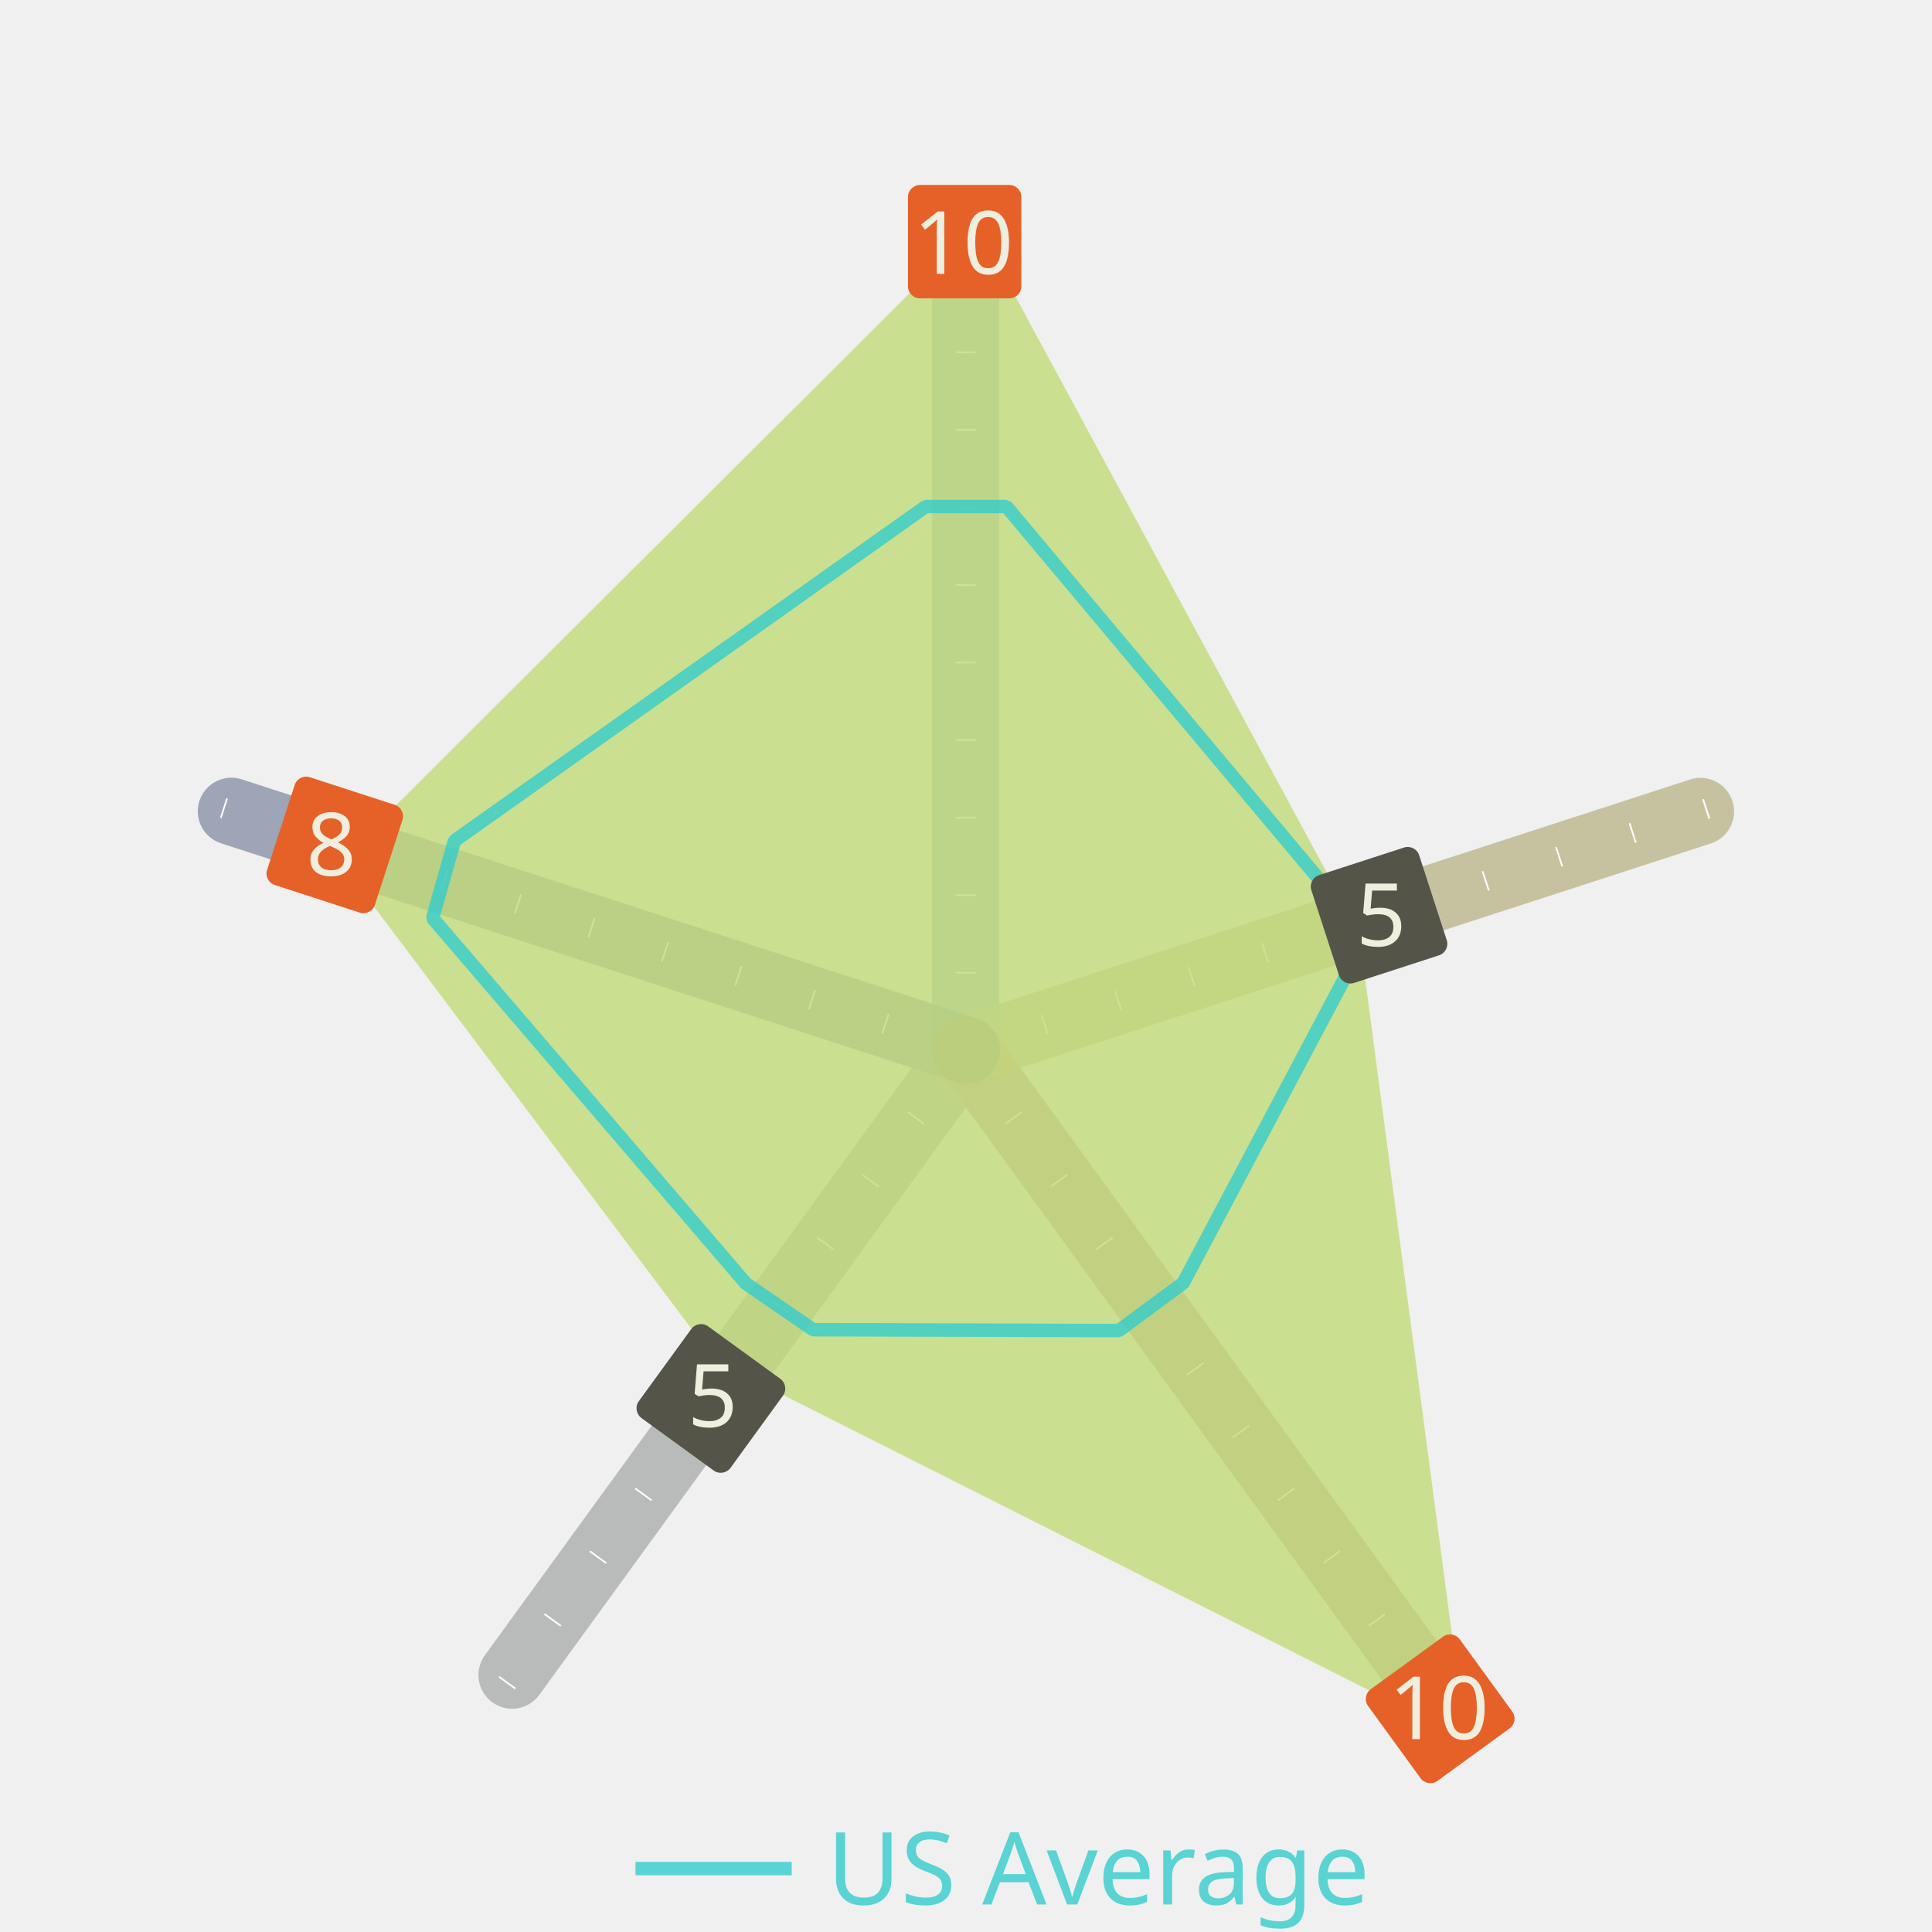
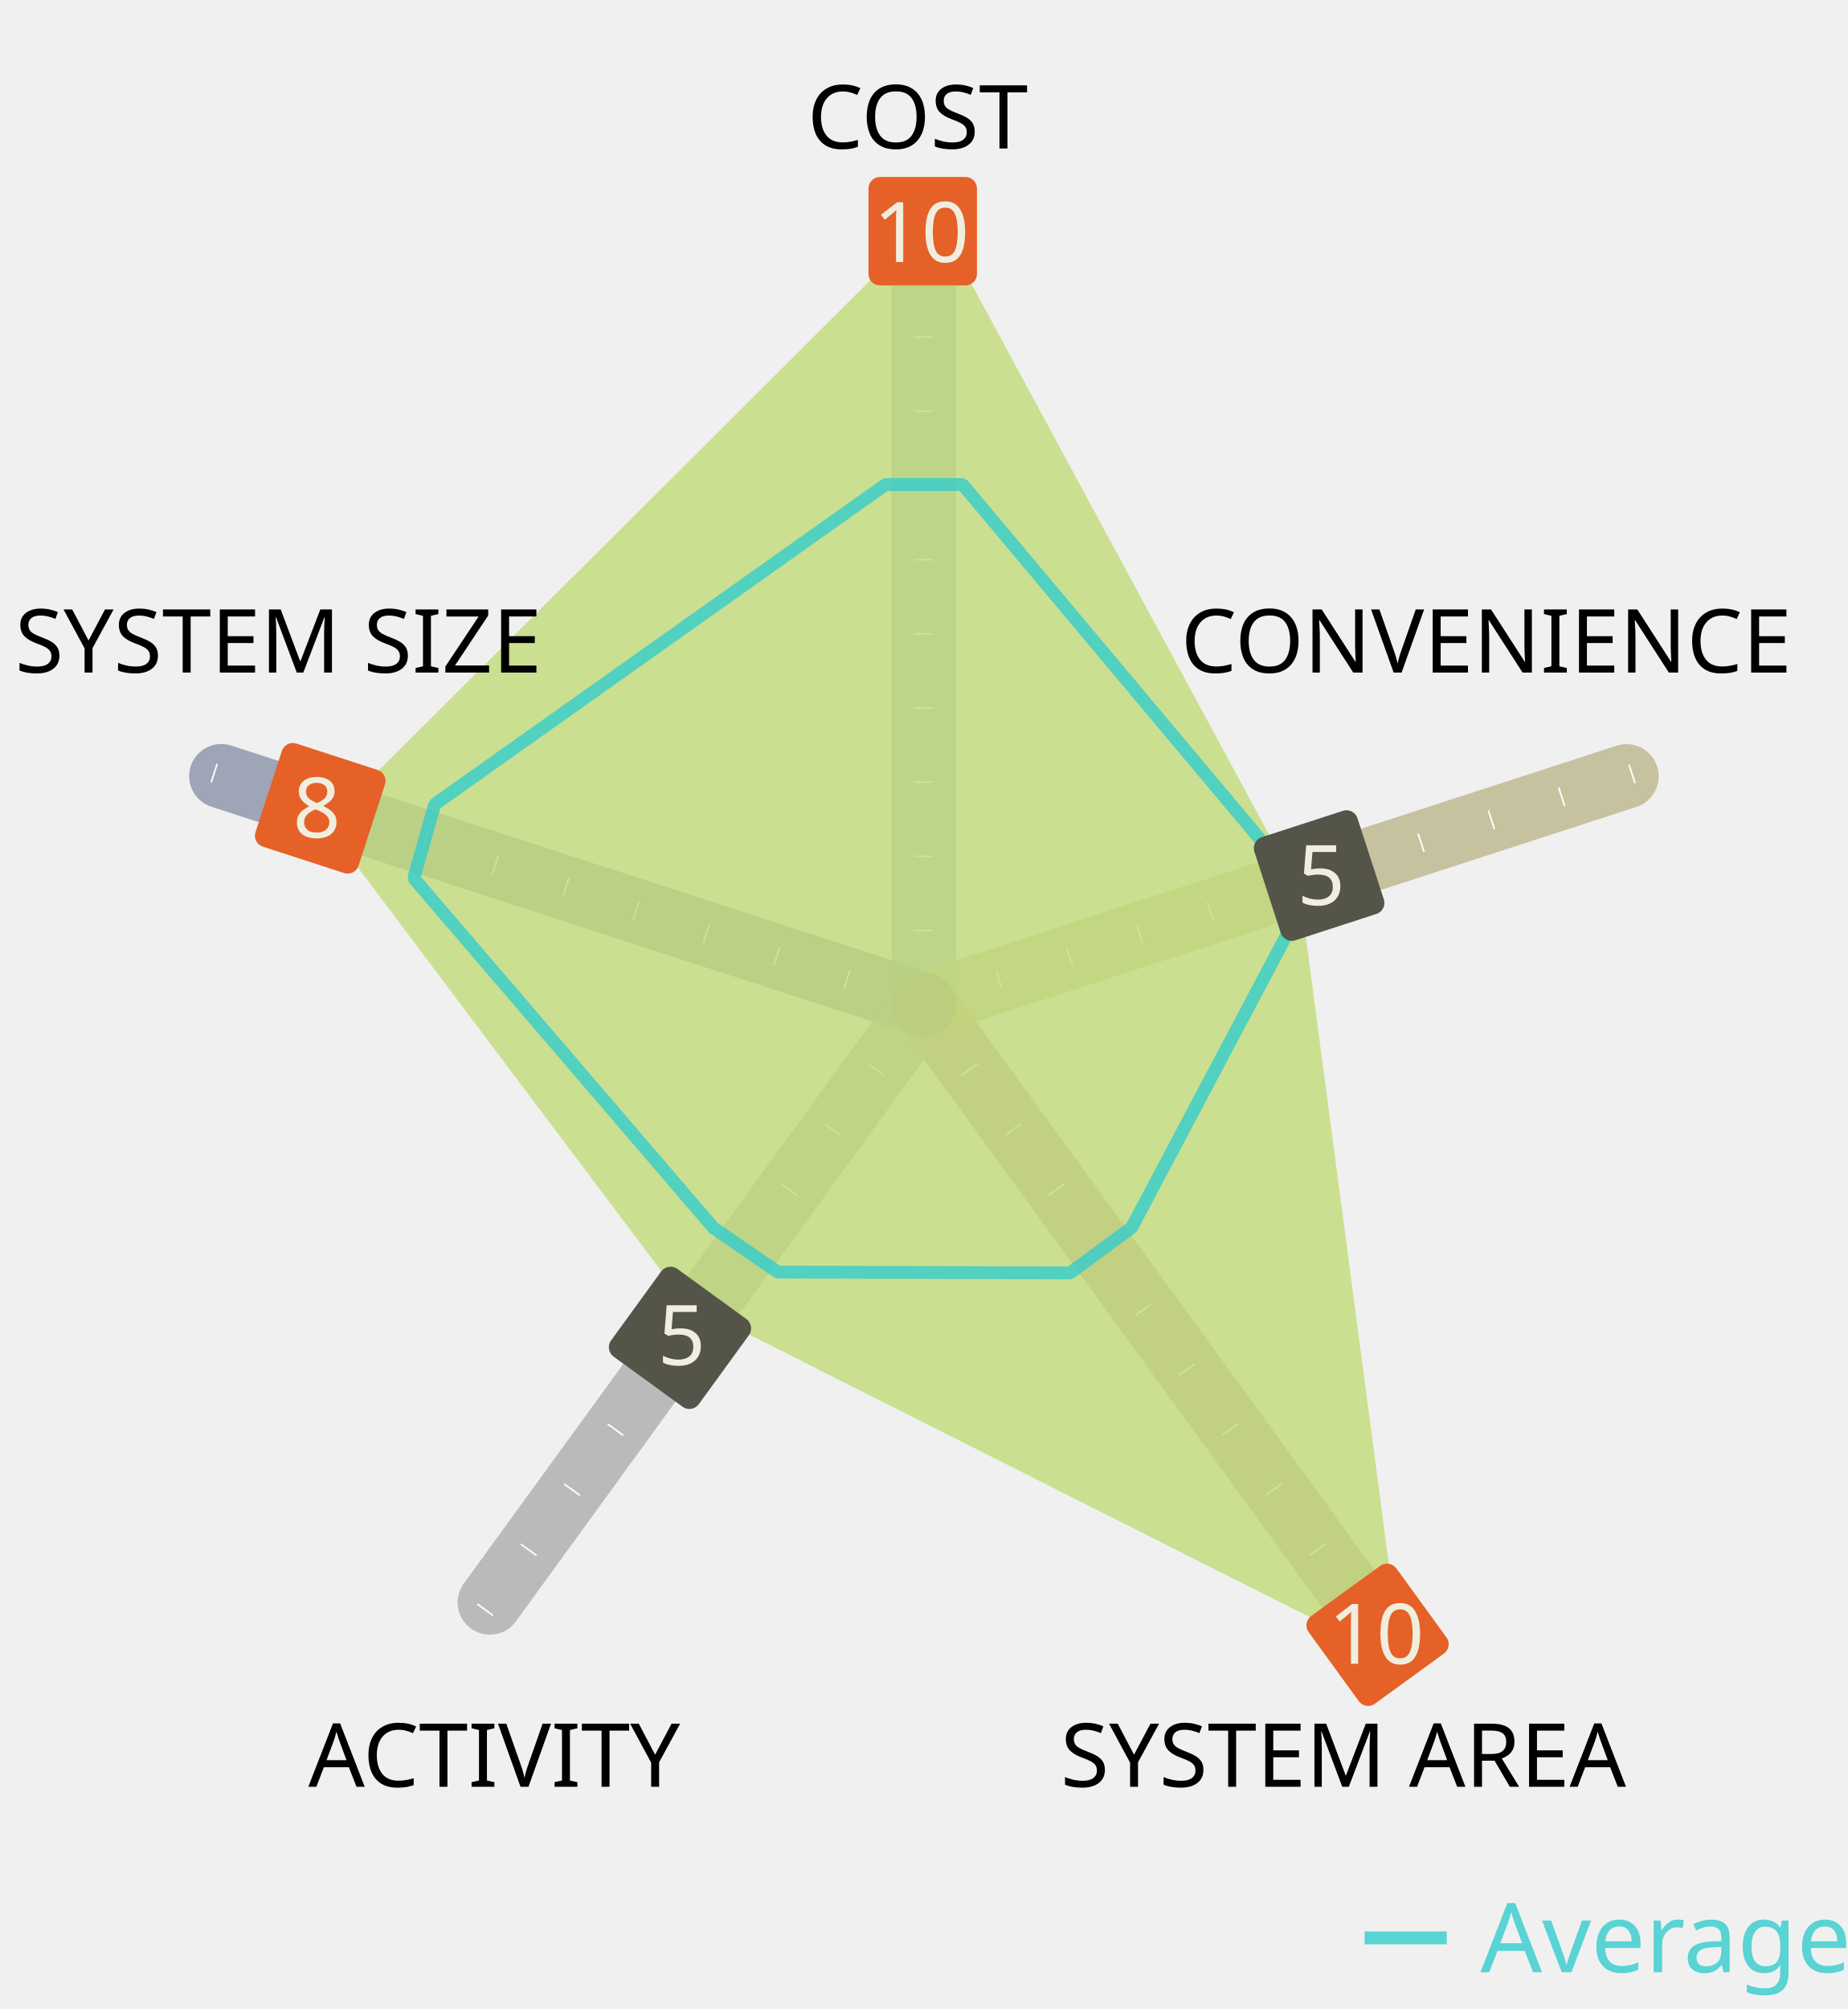
- <svg xmlns="http://www.w3.org/2000/svg" version="1.1" id="Layer_1" x="0px" y="0px" width="2300px" height="2300px" viewBox="0 0 2300 2300" enable-background="new 0 0 2300 2300" xml:space="preserve">
+ <svg xmlns="http://www.w3.org/2000/svg" version="1.1" id="Layer_1" x="0px" y="0px" width="2300px" height="2500px" viewBox="0 0 2300 2500" enable-background="new 0 0 2300 2500" xml:space="preserve">
  <g id="base_copy_2">
-     <path fill="#BCBEC0" d="M1189.6,1249.6c0,22.101-17.899,40-40,40l0,0c-22.1,0-40-17.899-40-40v-920c0-22.1,17.9-40,40-40l0,0   c22.101,0,40,17.9,40,40V1249.6z" />
-     <path fill="#BCBEC0" d="M1161.7,1288.4c-21,6.8-43.601-4.7-50.4-25.7l0,0c-6.8-21,4.7-43.601,25.7-50.4L2012,928   c21-6.8,43.6,4.7,50.4,25.7l0,0c6.8,21-4.7,43.6-25.7,50.399L1161.7,1288.4z" />
-     <path fill="#BCBEC0" d="M1117.4,1273.5c-13-17.9-9-42.9,8.8-55.9l0,0c17.899-13,42.899-9,55.899,8.801l540.801,744.3   c13,17.899,9,42.899-8.801,55.899l0,0c-17.899,13-42.899,9-55.899-8.8L1117.4,1273.5z" />
-     <path fill="#BCBEC0" d="M1118,1226.3c13-17.899,38-21.8,55.9-8.8l0,0c17.899,13,21.8,38,8.8,55.9L642,2017.7   c-13,17.899-38,21.8-55.9,8.8l0,0c-17.899-13-21.8-38-8.899-55.9L1118,1226.3z" />
-     <path fill="#BCBEC0" d="M1162.8,1212.1c21,6.801,32.5,29.4,25.7,50.4l0,0c-6.8,21-29.4,32.5-50.4,25.7l-875-284.3   c-21-6.801-32.5-29.4-25.7-50.4l0,0c6.8-21,29.4-32.5,50.4-25.7L1162.8,1212.1z" />
+     <path fill="#BCBEC0" d="M1189.6,1249.6c0,22.104-17.896,40-40,40l0,0c-22.1,0-40-17.896-40-40v-920c0-22.1,17.9-40,40-40l0,0   c22.104,0,40,17.9,40,40V1249.6z" />
+     <path fill="#BCBEC0" d="M1161.7,1288.4c-21,6.8-43.604-4.7-50.4-25.7l0,0c-6.8-21,4.7-43.601,25.7-50.4L2012,928   c21-6.8,43.6,4.7,50.4,25.7l0,0c6.8,21-4.7,43.6-25.7,50.396L1161.7,1288.4z" />
+     <path fill="#BCBEC0" d="M1117.4,1273.5c-13-17.9-9-42.9,8.8-55.9l0,0c17.899-13,42.899-9,55.899,8.805l540.801,744.3   c13,17.896,9,42.896-8.801,55.896l0,0c-17.899,13-42.899,9-55.899-8.8L1117.4,1273.5z" />
+     <path fill="#BCBEC0" d="M1118,1226.3c13-17.896,38-21.8,55.9-8.8l0,0c17.896,13,21.8,38,8.8,55.9L642,2017.7   c-13,17.896-38,21.8-55.9,8.8l0,0c-17.896-13-21.8-38-8.896-55.9L1118,1226.3z" />
+     <path fill="#BCBEC0" d="M1162.8,1212.1c21,6.805,32.5,29.4,25.7,50.4l0,0c-6.8,21-29.4,32.5-50.4,25.7l-875-284.3   c-21-6.805-32.5-29.4-25.7-50.4l0,0c6.8-21,29.4-32.5,50.4-25.7L1162.8,1212.1z" />
  </g>
  <g id="base_copy">
-     <path opacity="0.2" fill="#59C7D8" enable-background="new    " d="M1189.6,1249.6c0,22.101-17.899,40-40,40l0,0   c-22.1,0-40-17.899-40-40v-920c0-22.1,17.9-40,40-40l0,0c22.101,0,40,17.9,40,40V1249.6z" />
-     <path opacity="0.2" fill="#F1D21C" enable-background="new    " d="M1161.7,1288.4c-21,6.8-43.601-4.7-50.4-25.7l0,0   c-6.8-21,4.7-43.601,25.7-50.4L2012,928c21-6.8,43.6,4.7,50.4,25.7l0,0c6.8,21-4.7,43.6-25.7,50.399L1161.7,1288.4z" />
-     <path opacity="0.2" fill="#E66127" enable-background="new    " d="M1117.4,1273.5c-13-17.9-9-42.9,8.8-55.9l0,0   c17.899-13,42.899-9,55.899,8.801l540.801,744.3c13,17.899,9,42.899-8.801,55.899l0,0c-17.899,13-42.899,9-55.899-8.8   L1117.4,1273.5z" />
-     <path opacity="0.2" fill="#B1AEA2" enable-background="new    " d="M1118,1226.3c13-17.899,38-21.8,55.9-8.8l0,0   c17.899,13,21.8,38,8.8,55.9L642,2017.7c-13,17.899-38,21.8-55.9,8.8l0,0c-17.899-13-21.8-38-8.899-55.9L1118,1226.3z" />
-     <path opacity="0.2" fill="#24428D" enable-background="new    " d="M1162.8,1212.1c21,6.801,32.5,29.4,25.7,50.4l0,0   c-6.8,21-29.4,32.5-50.4,25.7l-875-284.3c-21-6.801-32.5-29.4-25.7-50.4l0,0c6.8-21,29.4-32.5,50.4-25.7L1162.8,1212.1z" />
+     <path opacity="0.2" fill="#59C7D8" enable-background="new    " d="M1189.6,1249.6c0,22.104-17.896,40-40,40l0,0   c-22.1,0-40-17.896-40-40v-920c0-22.1,17.9-40,40-40l0,0c22.104,0,40,17.9,40,40V1249.6z" />
+     <path opacity="0.2" fill="#F1D21C" enable-background="new    " d="M1161.7,1288.4c-21,6.8-43.604-4.7-50.4-25.7l0,0   c-6.8-21,4.7-43.601,25.7-50.4L2012,928c21-6.8,43.6,4.7,50.4,25.7l0,0c6.8,21-4.7,43.6-25.7,50.396L1161.7,1288.4z" />
+     <path opacity="0.2" fill="#E66127" enable-background="new    " d="M1117.4,1273.5c-13-17.9-9-42.9,8.8-55.9l0,0   c17.899-13,42.899-9,55.899,8.805l540.801,744.3c13,17.896,9,42.896-8.801,55.896l0,0c-17.899,13-42.899,9-55.899-8.8   L1117.4,1273.5z" />
+     <path opacity="0.2" fill="#B1AEA2" enable-background="new    " d="M1118,1226.3c13-17.896,38-21.8,55.9-8.8l0,0   c17.896,13,21.8,38,8.8,55.9L642,2017.7c-13,17.896-38,21.8-55.9,8.8l0,0c-17.896-13-21.8-38-8.896-55.9L1118,1226.3z" />
+     <path opacity="0.2" fill="#24428D" enable-background="new    " d="M1162.8,1212.1c21,6.805,32.5,29.4,25.7,50.4l0,0   c-6.8,21-29.4,32.5-50.4,25.7l-875-284.3c-21-6.805-32.5-29.4-25.7-50.4l0,0c6.8-21,29.4-32.5,50.4-25.7L1162.8,1212.1z" />
  </g>
  <g id="ticks">
    <line fill="none" stroke="#FFFFFF" stroke-width="2" stroke-miterlimit="10" x1="1137.5" y1="327.1" x2="1161.7" y2="327.1" />
    <line fill="none" stroke="#FFFFFF" stroke-width="2" stroke-miterlimit="10" x1="1137.5" y1="419.4" x2="1161.7" y2="419.4" />
    <line fill="none" stroke="#FFFFFF" stroke-width="2" stroke-miterlimit="10" x1="1137.5" y1="511.7" x2="1161.7" y2="511.7" />
    <line fill="none" stroke="#FFFFFF" stroke-width="2" stroke-miterlimit="10" x1="1137.5" y1="604.1" x2="1161.7" y2="604.1" />
    <line fill="none" stroke="#FFFFFF" stroke-width="2" stroke-miterlimit="10" x1="1137.5" y1="696.4" x2="1161.7" y2="696.4" />
    <line fill="none" stroke="#FFFFFF" stroke-width="2" stroke-miterlimit="10" x1="1137.5" y1="788.7" x2="1161.7" y2="788.7" />
    <line fill="none" stroke="#FFFFFF" stroke-width="2" stroke-miterlimit="10" x1="1137.5" y1="881" x2="1161.7" y2="881" />
    <line fill="none" stroke="#FFFFFF" stroke-width="2" stroke-miterlimit="10" x1="1137.5" y1="973.4" x2="1161.7" y2="973.4" />
    <line fill="none" stroke="#FFFFFF" stroke-width="2" stroke-miterlimit="10" x1="1137.5" y1="1065.7" x2="1161.7" y2="1065.7" />
    <line fill="none" stroke="#FFFFFF" stroke-width="2" stroke-miterlimit="10" x1="1137.5" y1="1158" x2="1161.7" y2="1158" />
    <line fill="none" stroke="#FFFFFF" stroke-width="2" stroke-miterlimit="10" x1="1100.3" y1="1338.1" x2="1080.8" y2="1323.8" />
    <line fill="none" stroke="#FFFFFF" stroke-width="2" stroke-miterlimit="10" x1="992.2" y1="1487.4" x2="972.6" y2="1473.2" />
    <line fill="none" stroke="#FFFFFF" stroke-width="2" stroke-miterlimit="10" x1="938.1" y1="1562.1" x2="918.6" y2="1547.9" />
    <line fill="none" stroke="#FFFFFF" stroke-width="2" stroke-miterlimit="10" x1="884" y1="1636.8" x2="864.5" y2="1622.6" />
    <line fill="none" stroke="#FFFFFF" stroke-width="2" stroke-miterlimit="10" x1="829.9" y1="1711.5" x2="810.4" y2="1697.3" />
    <line fill="none" stroke="#FFFFFF" stroke-width="2" stroke-miterlimit="10" x1="775.8" y1="1786.2" x2="756.3" y2="1772" />
    <line fill="none" stroke="#FFFFFF" stroke-width="2" stroke-miterlimit="10" x1="721.8" y1="1860.9" x2="702.2" y2="1846.7" />
    <line fill="none" stroke="#FFFFFF" stroke-width="2" stroke-miterlimit="10" x1="667.7" y1="1935.6" x2="648.1" y2="1921.4" />
    <line fill="none" stroke="#FFFFFF" stroke-width="2" stroke-miterlimit="10" x1="613.6" y1="2010.3" x2="594.1" y2="1996.1" />
    <line fill="none" stroke="#FFFFFF" stroke-width="2" stroke-miterlimit="10" x1="1703.2" y1="1996" x2="1683.7" y2="2010.2" />
    <line fill="none" stroke="#FFFFFF" stroke-width="2" stroke-miterlimit="10" x1="1649.1" y1="1921.3" x2="1629.6" y2="1935.5" />
    <line fill="none" stroke="#FFFFFF" stroke-width="2" stroke-miterlimit="10" x1="1595" y1="1846.6" x2="1575.5" y2="1860.8" />
    <line fill="none" stroke="#FFFFFF" stroke-width="2" stroke-miterlimit="10" x1="1541" y1="1771.9" x2="1521.4" y2="1786.1" />
    <line fill="none" stroke="#FFFFFF" stroke-width="2" stroke-miterlimit="10" x1="1486.9" y1="1697.2" x2="1467.3" y2="1711.4" />
    <line fill="none" stroke="#FFFFFF" stroke-width="2" stroke-miterlimit="10" x1="1432.8" y1="1622.5" x2="1413.3" y2="1636.7" />
    <line fill="none" stroke="#FFFFFF" stroke-width="2" stroke-miterlimit="10" x1="1378.7" y1="1547.8" x2="1359.2" y2="1562" />
    <line fill="none" stroke="#FFFFFF" stroke-width="2" stroke-miterlimit="10" x1="1324.6" y1="1473.1" x2="1305.1" y2="1487.3" />
    <line fill="none" stroke="#FFFFFF" stroke-width="2" stroke-miterlimit="10" x1="1270.6" y1="1398.4" x2="1251" y2="1412.6" />
    <line fill="none" stroke="#FFFFFF" stroke-width="2" stroke-miterlimit="10" x1="1216.5" y1="1323.7" x2="1196.9" y2="1338" />
    <line fill="none" stroke="#FFFFFF" stroke-width="2" stroke-miterlimit="10" x1="1239.9" y1="1208.3" x2="1247.3" y2="1231.3" />
    <line fill="none" stroke="#FFFFFF" stroke-width="2" stroke-miterlimit="10" x1="1327.4" y1="1179.7" x2="1334.8" y2="1202.8" />
    <line fill="none" stroke="#FFFFFF" stroke-width="2" stroke-miterlimit="10" x1="1414.9" y1="1151.2" x2="1422.3" y2="1174.2" />
    <line fill="none" stroke="#FFFFFF" stroke-width="2" stroke-miterlimit="10" x1="1502.4" y1="1122.7" x2="1509.8" y2="1145.7" />
    <line fill="none" stroke="#FFFFFF" stroke-width="2" stroke-miterlimit="10" x1="1589.9" y1="1094.1" x2="1597.3" y2="1117.2" />
    <line fill="none" stroke="#FFFFFF" stroke-width="2" stroke-miterlimit="10" x1="1677.4" y1="1065.6" x2="1684.9" y2="1088.7" />
    <line fill="none" stroke="#FFFFFF" stroke-width="2" stroke-miterlimit="10" x1="1764.9" y1="1037.1" x2="1772.4" y2="1060.1" />
    <line fill="none" stroke="#FFFFFF" stroke-width="2" stroke-miterlimit="10" x1="1852.4" y1="1008.5" x2="1859.9" y2="1031.6" />
    <line fill="none" stroke="#FFFFFF" stroke-width="2" stroke-miterlimit="10" x1="1939.9" y1="980" x2="1947.4" y2="1003.1" />
    <line fill="none" stroke="#FFFFFF" stroke-width="2" stroke-miterlimit="10" x1="2027.4" y1="951.5" x2="2034.9" y2="974.5" />
    <line fill="none" stroke="#FFFFFF" stroke-width="2" stroke-miterlimit="10" x1="262.9" y1="973.5" x2="270.3" y2="950.5" />
    <line fill="none" stroke="#FFFFFF" stroke-width="2" stroke-miterlimit="10" x1="350.4" y1="1002.1" x2="357.8" y2="979" />
    <line fill="none" stroke="#FFFFFF" stroke-width="2" stroke-miterlimit="10" x1="437.9" y1="1030.6" x2="445.3" y2="1007.5" />
    <line fill="none" stroke="#FFFFFF" stroke-width="2" stroke-miterlimit="10" x1="525.4" y1="1059.1" x2="532.8" y2="1036.1" />
    <line fill="none" stroke="#FFFFFF" stroke-width="2" stroke-miterlimit="10" x1="612.9" y1="1087.7" x2="620.3" y2="1064.6" />
    <line fill="none" stroke="#FFFFFF" stroke-width="2" stroke-miterlimit="10" x1="700.4" y1="1116.2" x2="707.9" y2="1093.1" />
    <line fill="none" stroke="#FFFFFF" stroke-width="2" stroke-miterlimit="10" x1="787.9" y1="1144.7" x2="795.4" y2="1121.7" />
    <line fill="none" stroke="#FFFFFF" stroke-width="2" stroke-miterlimit="10" x1="875.4" y1="1173.2" x2="882.9" y2="1150.2" />
    <line fill="none" stroke="#FFFFFF" stroke-width="2" stroke-miterlimit="10" x1="962.9" y1="1201.8" x2="970.4" y2="1178.7" />
    <line fill="none" stroke="#FFFFFF" stroke-width="2" stroke-miterlimit="10" x1="1050.4" y1="1230.3" x2="1057.9" y2="1207.3" />
    <g>
      <line fill="none" stroke="#FFFFFF" stroke-width="2" stroke-miterlimit="10" x1="1046.3" y1="1412.8" x2="1026.7" y2="1398.5" />
    </g>
  </g>
  <g id="shape">
    <polygon opacity="0.8" fill="#C2DB79" enable-background="new    " points="1101,331 459,971 433,1063 830,1591 913,1651    1655,2025 1731.5,1968.5 1624.1,1156.9 1593.1,1063.9 1197,331  " />
-     <path fill="#E66127" d="M1215.9,340.8c0,8-6.4,14.4-14.4,14.4h-106.2c-8,0-14.399-6.4-14.399-14.4V234.6   c0-8,6.399-14.4,14.399-14.4h106.2c8,0,14.4,6.4,14.4,14.4V340.8z" />
+     <path fill="#E66127" d="M1215.9,340.8c0,8-6.4,14.4-14.4,14.4h-106.2c-8,0-14.396-6.4-14.396-14.4V234.6   c0-8,6.396-14.4,14.396-14.4h106.2c8,0,14.4,6.4,14.4,14.4V340.8z" />
    <g>
      <text transform="matrix(1 0 0 1 1087.156 326.0596)" fill="#EFEEDF" font-family="'AvenirLTStd-Heavy'" font-size="104.172">10</text>
    </g>
-     <path fill="#E66127" d="M1628.7,2031c-4.7-6.4-3.2-15.4,3.2-20.1l85.899-62.4c6.4-4.7,15.4-3.2,20.101,3.2l62.399,85.899   c4.7,6.4,3.2,15.4-3.2,20.101L1711.2,2120.1c-6.4,4.7-15.4,3.2-20.101-3.199L1628.7,2031z" />
+     <path fill="#E66127" d="M1628.7,2031c-4.7-6.4-3.2-15.4,3.2-20.1l85.896-62.4c6.4-4.7,15.4-3.2,20.104,3.2l62.396,85.896   c4.7,6.4,3.2,15.4-3.2,20.104L1711.2,2120.1c-6.4,4.7-15.4,3.2-20.104-3.195L1628.7,2031z" />
    <g>
      <text transform="matrix(1 0 0 1 1653.338 2070.394)" fill="#EFEEDF" font-family="'AvenirLTStd-Heavy'" font-size="104.172">10</text>
    </g>
-     <path fill="#E66127" d="M469.9,958.1c7.6,2.5,11.699,10.601,9.199,18.101l-32.8,101c-2.5,7.6-10.6,11.7-18.1,9.2l-101-32.801   c-7.601-2.5-11.7-10.6-9.2-18.1l32.8-101c2.5-7.6,10.601-11.7,18.101-9.2L469.9,958.1z" />
+     <path fill="#E66127" d="M469.9,958.1c7.6,2.5,11.695,10.604,9.195,18.104l-32.8,101c-2.5,7.6-10.6,11.698-18.1,9.198l-101-32.803   c-7.604-2.5-11.7-10.6-9.2-18.1l32.8-101c2.5-7.6,10.604-11.7,18.104-9.2L469.9,958.1z" />
    <g>
      <text transform="matrix(1 0 0 1 364.4258 1042.249)" fill="#EFEEDF" font-family="'AvenirLTStd-Heavy'" font-size="104.172">8</text>
    </g>
-     <path fill="#545448" d="M822.9,1582.2c4.699-6.4,13.699-7.9,20.1-3.2l85.9,62.4c6.399,4.699,7.899,13.699,3.199,20.1l-62.399,85.9   c-4.7,6.399-13.7,7.899-20.101,3.199L763.7,1688.2c-6.4-4.7-7.9-13.7-3.2-20.101L822.9,1582.2z" />
+     <path fill="#545448" d="M822.9,1582.2c4.695-6.4,13.695-7.9,20.1-3.2l85.9,62.4c6.396,4.695,7.896,13.695,3.195,20.1l-62.396,85.9   c-4.7,6.396-13.7,7.896-20.104,3.195L763.7,1688.2c-6.4-4.7-7.9-13.7-3.2-20.104L822.9,1582.2z" />
    <g>
      <text transform="matrix(1 0 0 1 818.6187 1698.632)" fill="#EFEEDF" font-family="'AvenirLTStd-Heavy'" font-size="104.172">5</text>
    </g>
    <g id="shape_1_">
      <polygon opacity="0.8" fill="none" stroke="#33CCCC" stroke-width="16" stroke-linejoin="bevel" stroke-miterlimit="10" enable-background="new    " points="    1102.1,603 541,1001 515,1093 888,1528 968,1583 1332,1584 1408.5,1527.5 1609,1149 1578,1056 1198.1,603   " />
    </g>
-     <rect x="984.5" y="2176.5" fill="none" width="980" height="94" />
-     <text transform="matrix(1 0 0 1 984.5 2267.22)" opacity="0.8" fill="#33CCCC" enable-background="new    " font-family="'AvenirLTStd-Roman'" font-size="120">US Average</text>
-     <line opacity="0.8" fill="none" stroke="#33CCCC" stroke-width="16" stroke-miterlimit="10" enable-background="new    " x1="942.5" y1="2224.5" x2="756.5" y2="2224.5" />
-     <path fill="#545448" d="M1612.1,1170.1c-7.6,2.5-15.699-1.699-18.1-9.199l-32.8-101c-2.5-7.601,1.7-15.7,9.2-18.101l101-32.8   c7.6-2.5,15.699,1.7,18.1,9.2l32.8,101c2.5,7.6-1.7,15.7-9.2,18.1L1612.1,1170.1z" />
+     <path fill="#545448" d="M1612.1,1170.1c-7.6,2.5-15.695-1.695-18.1-9.195l-32.8-101c-2.5-7.604,1.7-15.7,9.2-18.104l101-32.8   c7.6-2.5,15.695,1.7,18.1,9.2l32.8,101c2.5,7.6-1.7,15.7-9.2,18.1L1612.1,1170.1z" />
    <g>
      <text transform="matrix(1 0 0 1 1614.527 1126.227)" fill="#EFEEDF" font-family="'AvenirLTStd-Heavy'" font-size="104.172">5</text>
    </g>
  </g>
+   <text transform="matrix(1 0 0 1 1842.582 2454.238)" opacity="0.8" fill="#33CCCC" enable-background="new    " font-family="'AvenirLTStd-Roman'" font-size="120">Average</text>
+   <line opacity="0.8" fill="none" stroke="#33CCCC" stroke-width="16" stroke-miterlimit="10" enable-background="new    " x1="1800.582" y1="2411.52" x2="1698.374" y2="2411.52" />
+   <text transform="matrix(1 0 0 1 1004.682 184.7725)" font-family="'AvenirLTStd-Heavy'" font-size="110">COST</text>
+   <text transform="matrix(1 0 0 1 1469.633 836.9482)" font-family="'AvenirLTStd-Heavy'" font-size="110">CONVENIENCE</text>
+   <text transform="matrix(1 0 0 1 18.6973 836.9482)" font-family="'AvenirLTStd-Heavy'" font-size="110">SYSTEM SIZE</text>
+   <text transform="matrix(1 0 0 1 1319.91 2223.471)" font-family="'AvenirLTStd-Heavy'" font-size="110">SYSTEM AREA</text>
+   <text transform="matrix(1 0 0 1 383.7295 2223.471)" font-family="'AvenirLTStd-Heavy'" font-size="110">ACTIVITY</text>
</svg>
